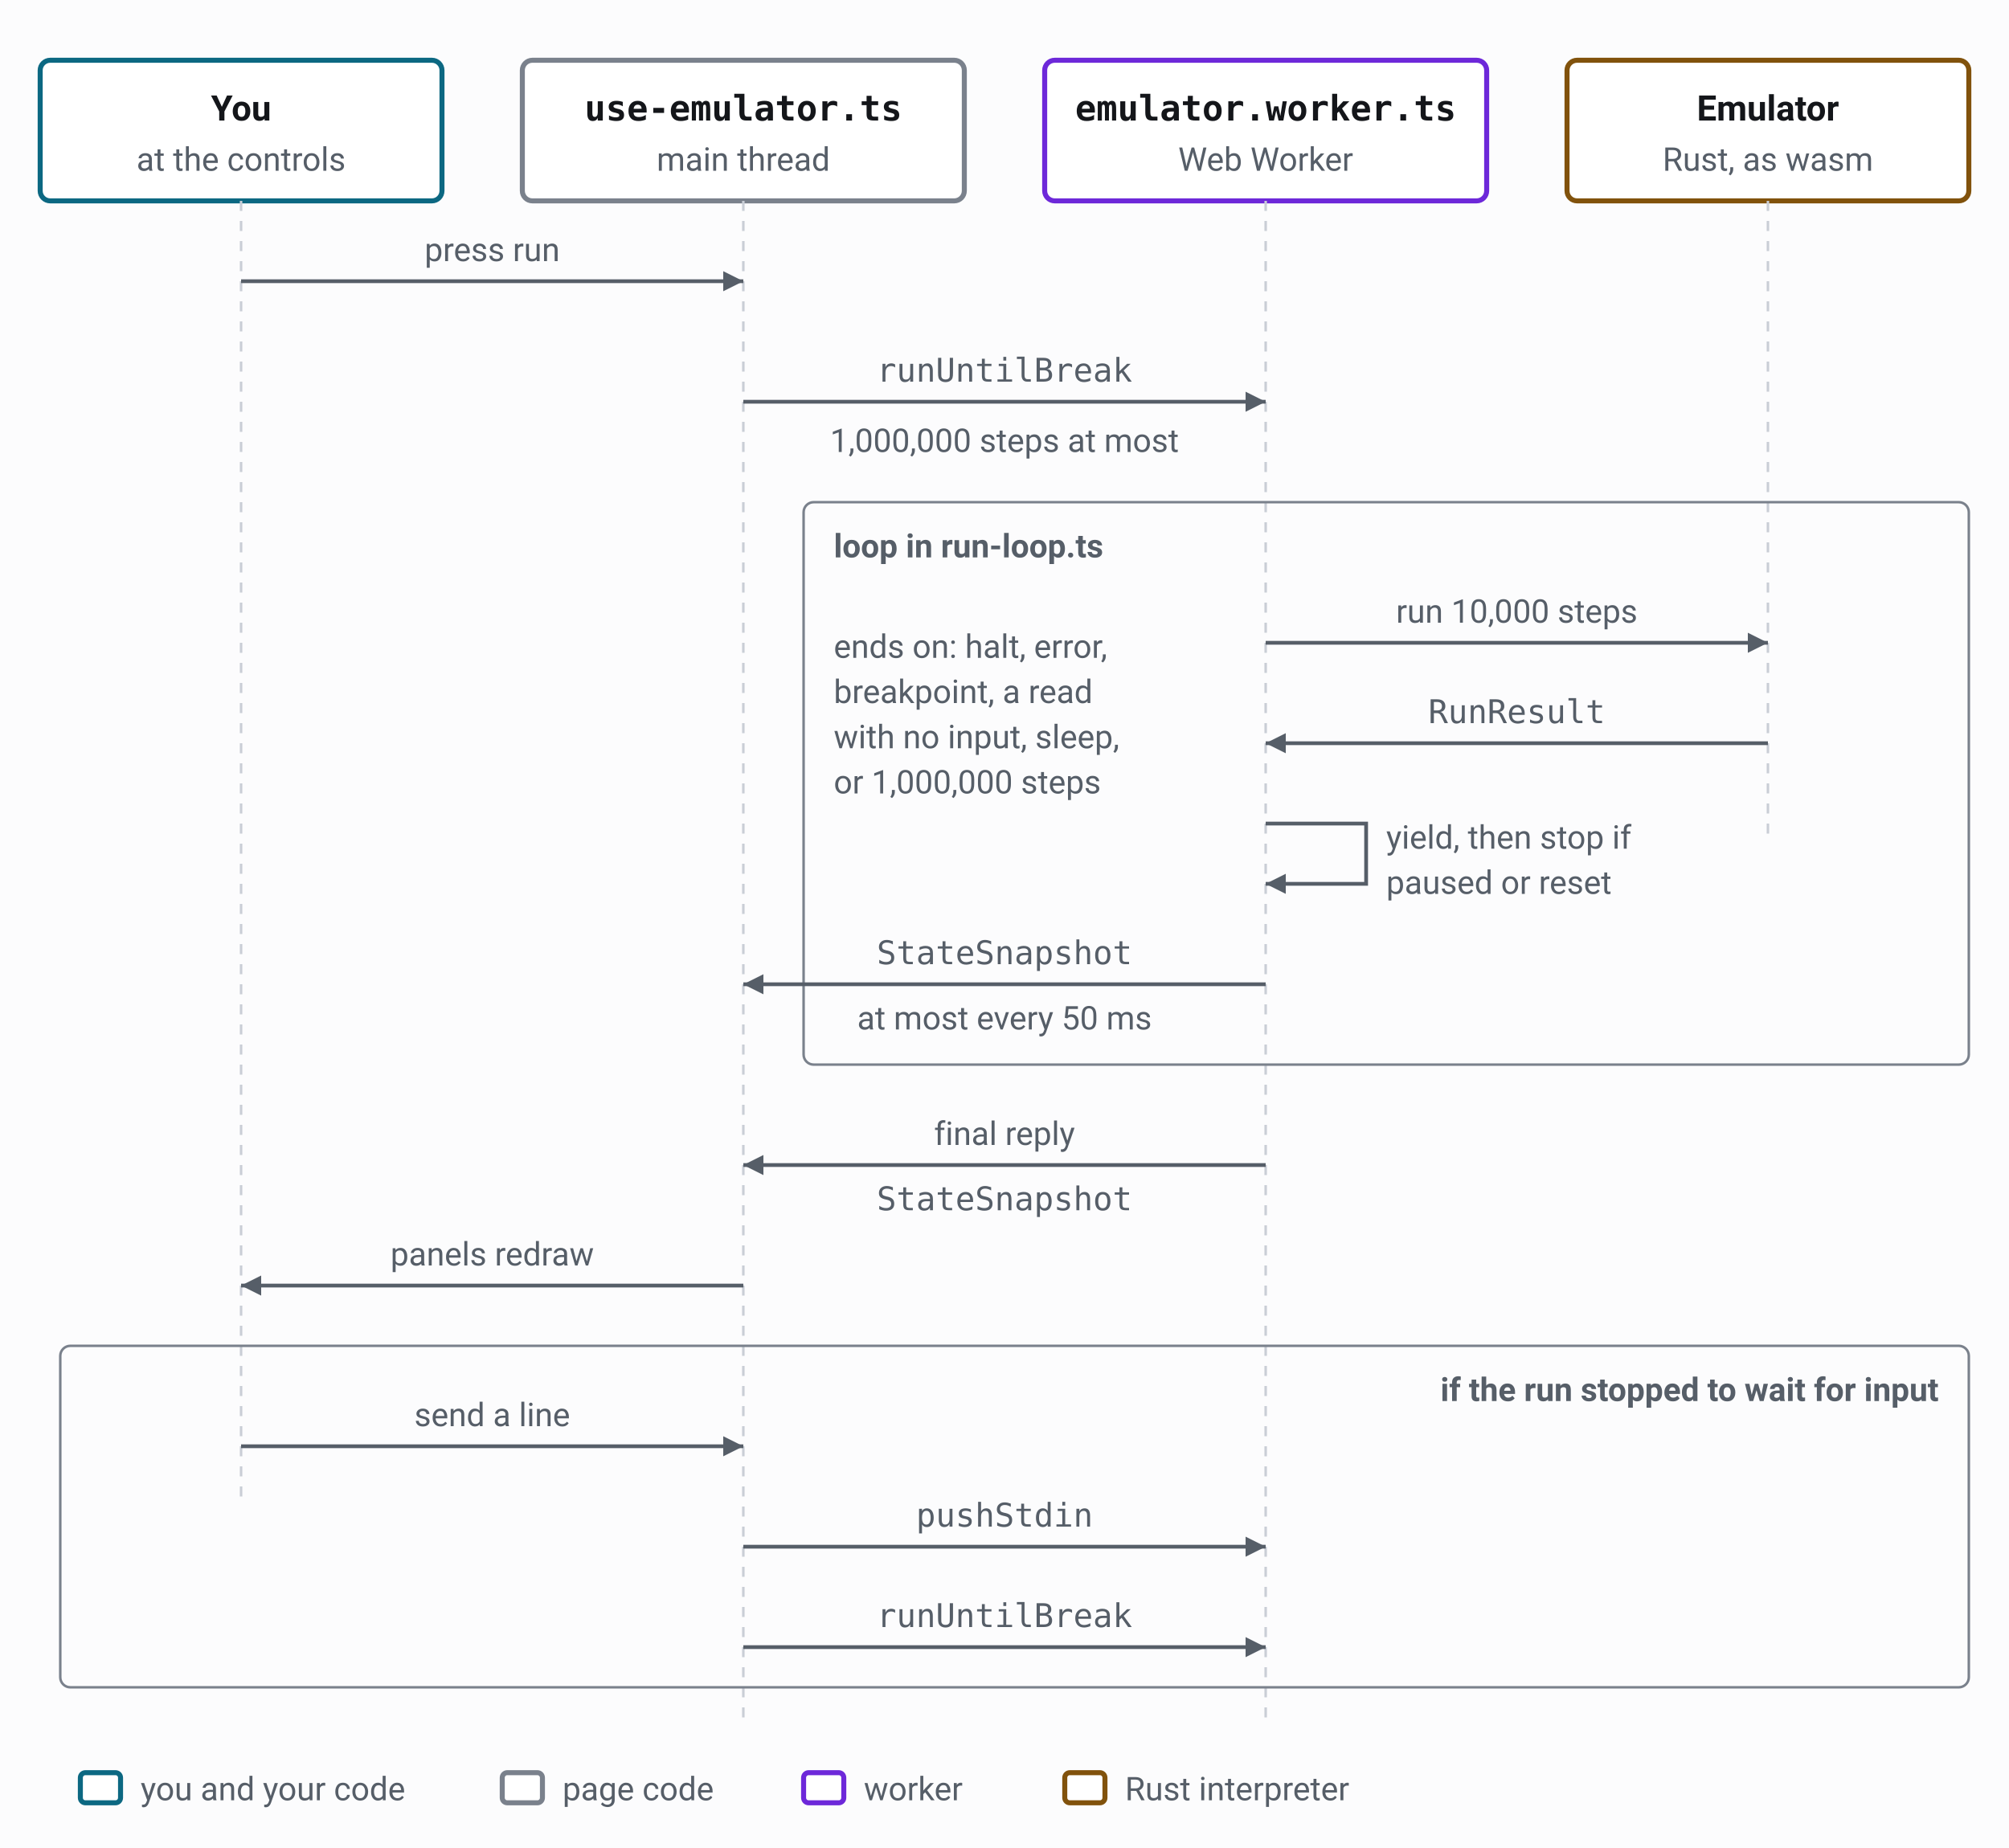
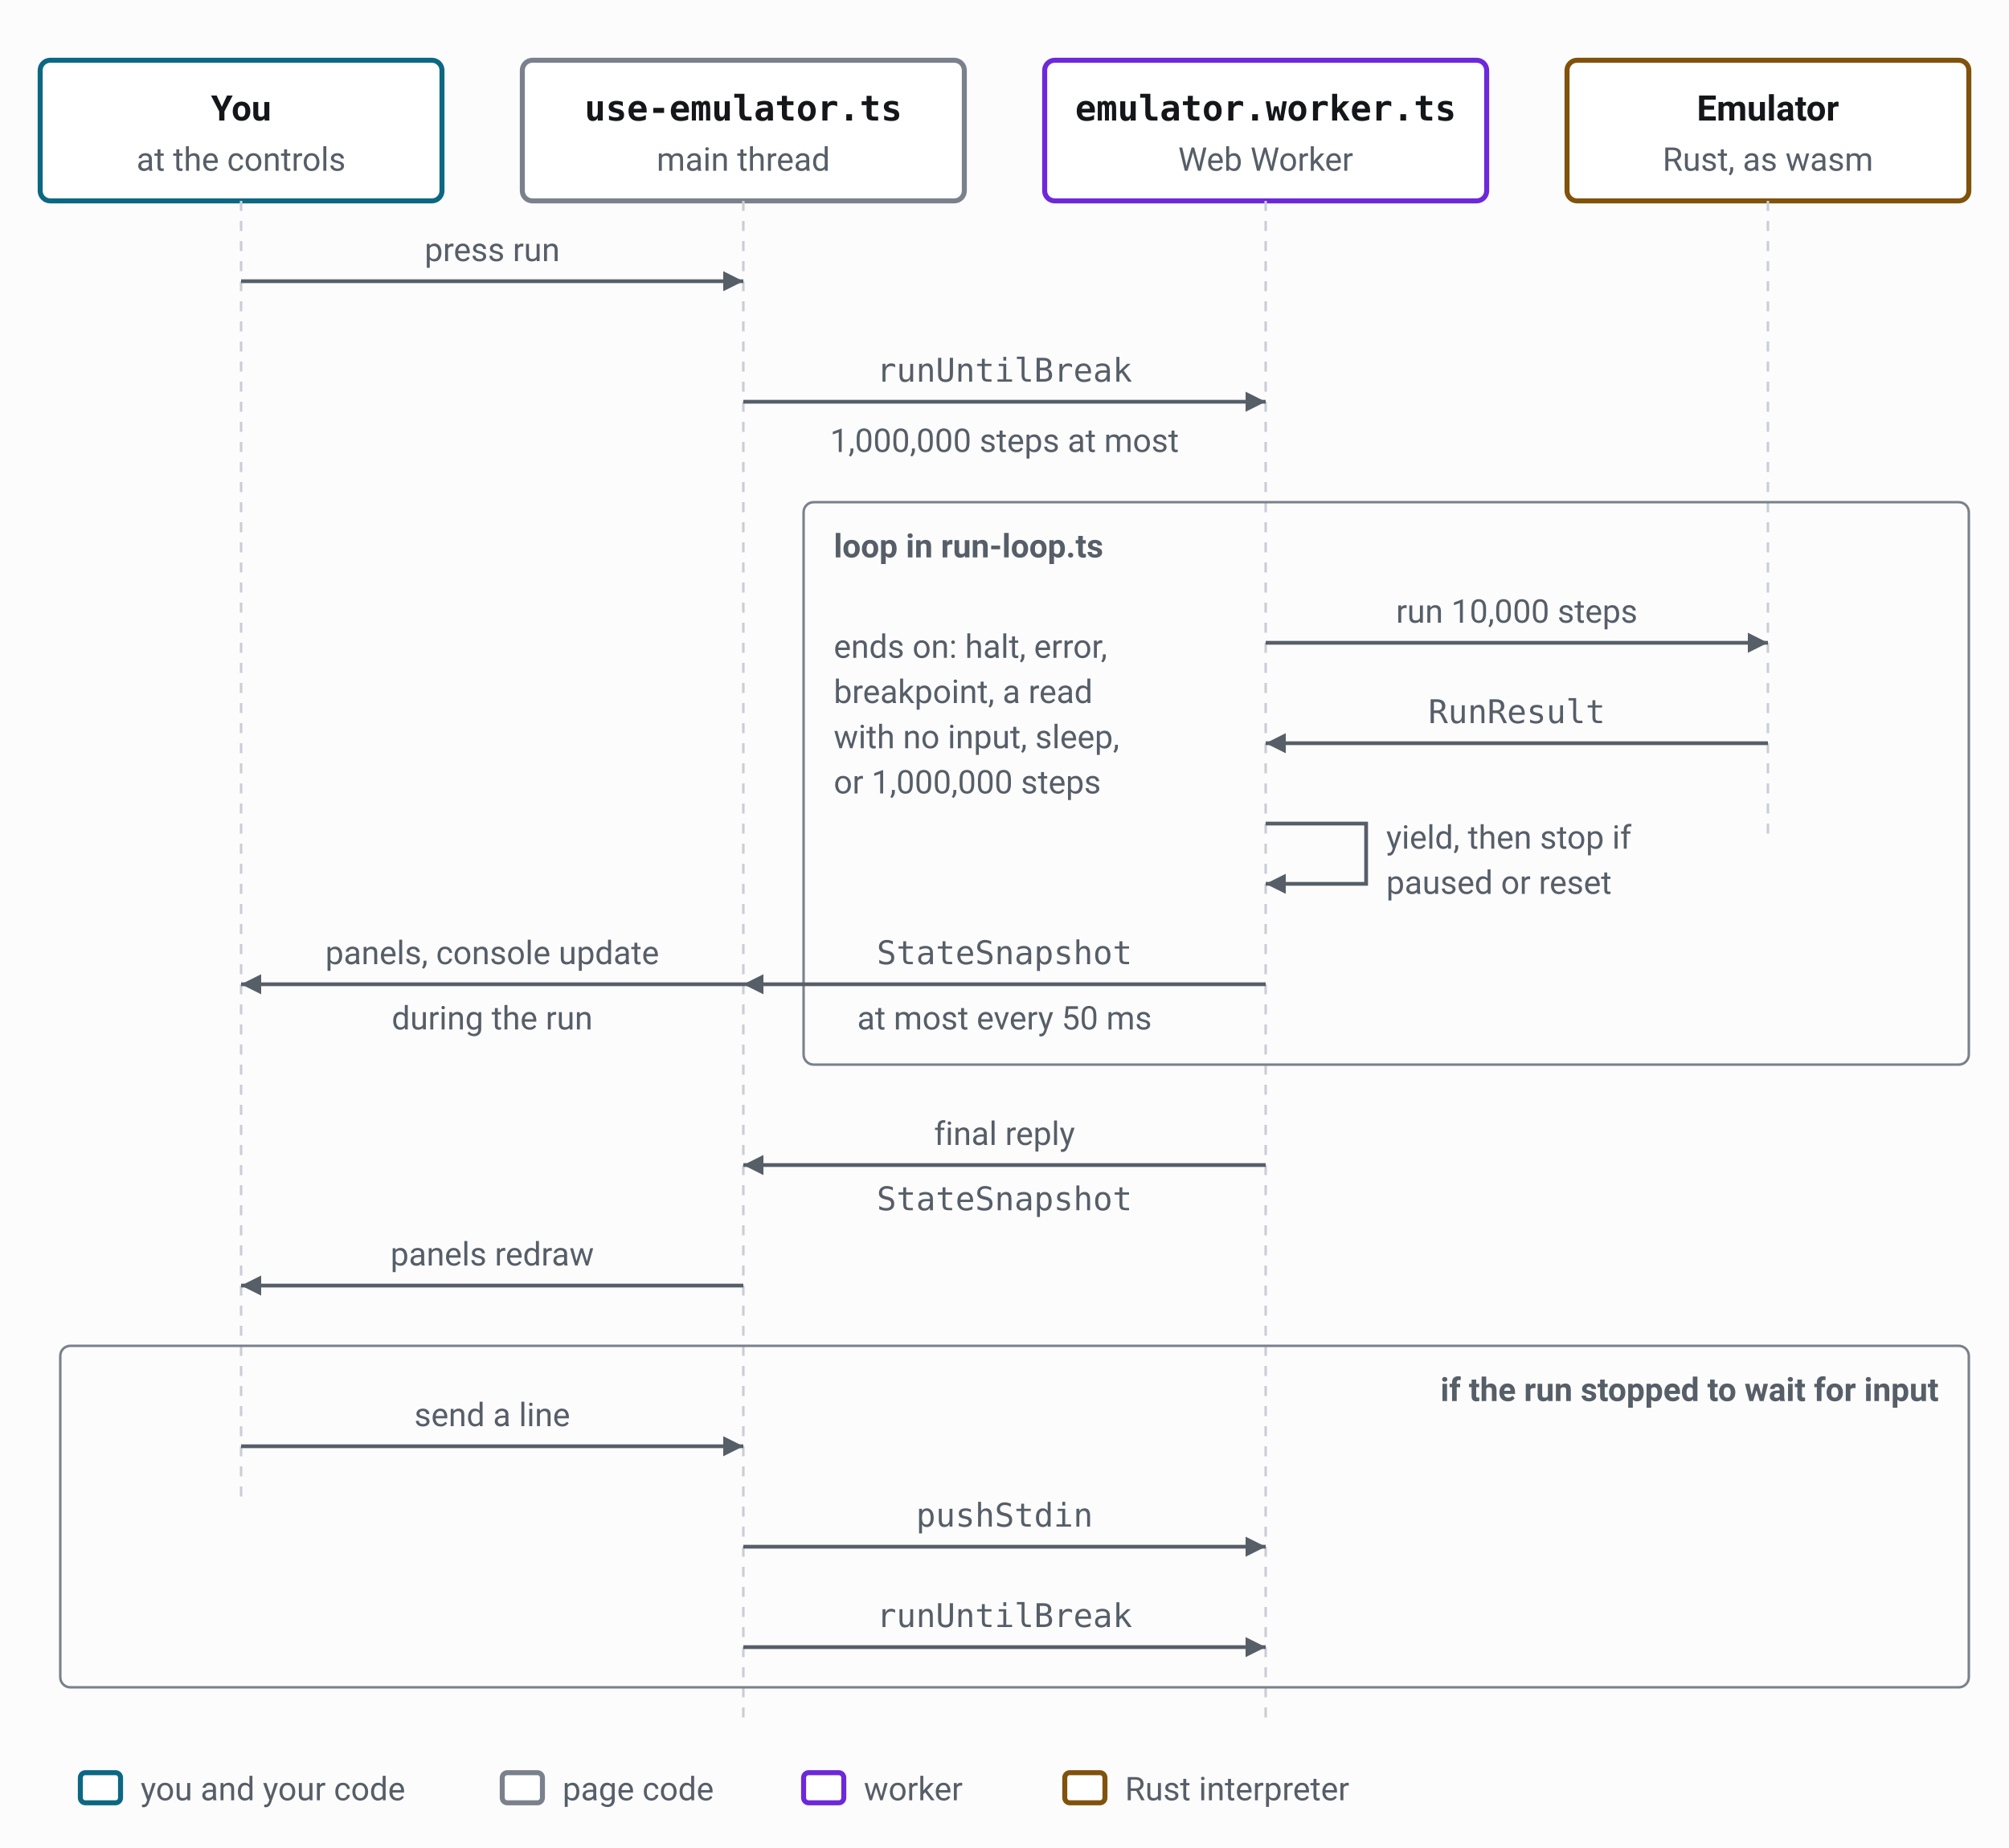
<svg xmlns="http://www.w3.org/2000/svg" width="800" height="736" viewBox="0 0 800 736" role="img" aria-labelledby="title" font-family="ui-sans-serif, system-ui, -apple-system, 'Segoe UI', Roboto, Helvetica, Arial, sans-serif" font-size="13">
  <defs>
    <marker id="arrow" viewBox="0 0 10 10" refX="10" refY="5" markerWidth="8" markerHeight="8" markerUnits="userSpaceOnUse" orient="auto-start-reverse">
      <path d="M0 0L10 5L0 10z" fill="#565E68" />
    </marker>
  </defs>
  <rect width="800" height="736" fill="#FCFCFD" />
  <rect x="16" y="24" width="160" height="56" rx="4" fill="#FFFFFF" stroke="#0C6882" stroke-width="2" />
  <text x="96" y="48" text-anchor="middle" font-size="14" font-weight="600" fill="#14161A">You</text>
  <text x="96" y="68" text-anchor="middle" fill="#565E68">at the controls</text>
  <rect x="208" y="24" width="176" height="56" rx="4" fill="#FFFFFF" stroke="#7A818C" stroke-width="2" />
  <text x="296" y="48" text-anchor="middle" font-family="ui-monospace, SFMono-Regular, Menlo, Consolas, monospace" font-size="14" font-weight="600" fill="#14161A">use-emulator.ts</text>
  <text x="296" y="68" text-anchor="middle" fill="#565E68">main thread</text>
  <rect x="416" y="24" width="176" height="56" rx="4" fill="#FFFFFF" stroke="#6D28D9" stroke-width="2" />
  <text x="504" y="48" text-anchor="middle" font-family="ui-monospace, SFMono-Regular, Menlo, Consolas, monospace" font-size="14" font-weight="600" fill="#14161A">emulator.worker.ts</text>
  <text x="504" y="68" text-anchor="middle" fill="#565E68">Web Worker</text>
  <rect x="624" y="24" width="160" height="56" rx="4" fill="#FFFFFF" stroke="#81520C" stroke-width="2" />
  <text x="704" y="48" text-anchor="middle" font-size="14" font-weight="600" fill="#14161A">Emulator</text>
  <text x="704" y="68" text-anchor="middle" fill="#565E68">Rust, as wasm</text>
  <path d="M96 80V600" fill="none" stroke="#C9CED6" stroke-width="1" stroke-dasharray="4 4" />
  <path d="M296 80V688" fill="none" stroke="#C9CED6" stroke-width="1" stroke-dasharray="4 4" />
  <path d="M504 80V688" fill="none" stroke="#C9CED6" stroke-width="1" stroke-dasharray="4 4" />
  <path d="M704 80V336" fill="none" stroke="#C9CED6" stroke-width="1" stroke-dasharray="4 4" />
  <path d="M96 112H296" fill="none" stroke="#565E68" stroke-width="1.5" marker-end="url(#arrow)" />
  <text x="196" y="104" text-anchor="middle" fill="#565E68">press run</text>
  <path d="M296 160H504" fill="none" stroke="#565E68" stroke-width="1.5" marker-end="url(#arrow)" />
  <text x="400" y="152" text-anchor="middle" font-family="ui-monospace, SFMono-Regular, Menlo, Consolas, monospace" fill="#565E68">runUntilBreak</text>
  <text x="400" y="180" text-anchor="middle" fill="#565E68">1,000,000 steps at most</text>
  <rect x="320" y="200" width="464" height="224" rx="4" fill="none" stroke="#7A818C" stroke-width="1" />
  <text x="332" y="222" font-weight="600" fill="#565E68">loop in run-loop.ts</text>
  <text x="332" y="262" fill="#565E68">ends on: halt, error,</text>
  <text x="332" y="280" fill="#565E68">breakpoint, a read</text>
  <text x="332" y="298" fill="#565E68">with no input, sleep,</text>
  <text x="332" y="316" fill="#565E68">or 1,000,000 steps</text>
  <path d="M504 256H704" fill="none" stroke="#565E68" stroke-width="1.5" marker-end="url(#arrow)" />
  <text x="604" y="248" text-anchor="middle" fill="#565E68">run 10,000 steps</text>
  <path d="M704 296H504" fill="none" stroke="#565E68" stroke-width="1.5" marker-end="url(#arrow)" />
  <text x="604" y="288" text-anchor="middle" font-family="ui-monospace, SFMono-Regular, Menlo, Consolas, monospace" fill="#565E68">RunResult</text>
  <path d="M504 328H544V352H504" fill="none" stroke="#565E68" stroke-width="1.5" marker-end="url(#arrow)" />
  <text x="552" y="338" fill="#565E68">yield, then stop if</text>
  <text x="552" y="356" fill="#565E68">paused or reset</text>
  <path d="M504 392H296" fill="none" stroke="#565E68" stroke-width="1.5" marker-end="url(#arrow)" />
  <text x="400" y="384" text-anchor="middle" font-family="ui-monospace, SFMono-Regular, Menlo, Consolas, monospace" fill="#565E68">StateSnapshot</text>
  <text x="400" y="410" text-anchor="middle" fill="#565E68">at most every 50 ms</text>
+   <path d="M296 392H96" fill="none" stroke="#565E68" stroke-width="1.5" marker-end="url(#arrow)" />
+   <text x="196" y="384" text-anchor="middle" fill="#565E68">panels, console update</text>
+   <text x="196" y="410" text-anchor="middle" fill="#565E68">during the run</text>
  <path d="M504 464H296" fill="none" stroke="#565E68" stroke-width="1.5" marker-end="url(#arrow)" />
  <text x="400" y="456" text-anchor="middle" fill="#565E68">final reply</text>
  <text x="400" y="482" text-anchor="middle" font-family="ui-monospace, SFMono-Regular, Menlo, Consolas, monospace" fill="#565E68">StateSnapshot</text>
  <path d="M296 512H96" fill="none" stroke="#565E68" stroke-width="1.5" marker-end="url(#arrow)" />
  <text x="196" y="504" text-anchor="middle" fill="#565E68">panels redraw</text>
  <rect x="24" y="536" width="760" height="136" rx="4" fill="none" stroke="#7A818C" stroke-width="1" />
  <text x="772" y="558" text-anchor="end" font-weight="600" fill="#565E68">if the run stopped to wait for input</text>
  <path d="M96 576H296" fill="none" stroke="#565E68" stroke-width="1.5" marker-end="url(#arrow)" />
  <text x="196" y="568" text-anchor="middle" fill="#565E68">send a line</text>
  <path d="M296 616H504" fill="none" stroke="#565E68" stroke-width="1.5" marker-end="url(#arrow)" />
  <text x="400" y="608" text-anchor="middle" font-family="ui-monospace, SFMono-Regular, Menlo, Consolas, monospace" fill="#565E68">pushStdin</text>
  <path d="M296 656H504" fill="none" stroke="#565E68" stroke-width="1.5" marker-end="url(#arrow)" />
  <text x="400" y="648" text-anchor="middle" font-family="ui-monospace, SFMono-Regular, Menlo, Consolas, monospace" fill="#565E68">runUntilBreak</text>
  <rect x="32" y="706" width="16" height="12" rx="2" fill="#FFFFFF" stroke="#0C6882" stroke-width="2" />
  <text x="56" y="717" fill="#565E68">you and your code</text>
  <rect x="200" y="706" width="16" height="12" rx="2" fill="#FFFFFF" stroke="#7A818C" stroke-width="2" />
  <text x="224" y="717" fill="#565E68">page code</text>
  <rect x="320" y="706" width="16" height="12" rx="2" fill="#FFFFFF" stroke="#6D28D9" stroke-width="2" />
  <text x="344" y="717" fill="#565E68">worker</text>
  <rect x="424" y="706" width="16" height="12" rx="2" fill="#FFFFFF" stroke="#81520C" stroke-width="2" />
  <text x="448" y="717" fill="#565E68">Rust interpreter</text>
</svg>
